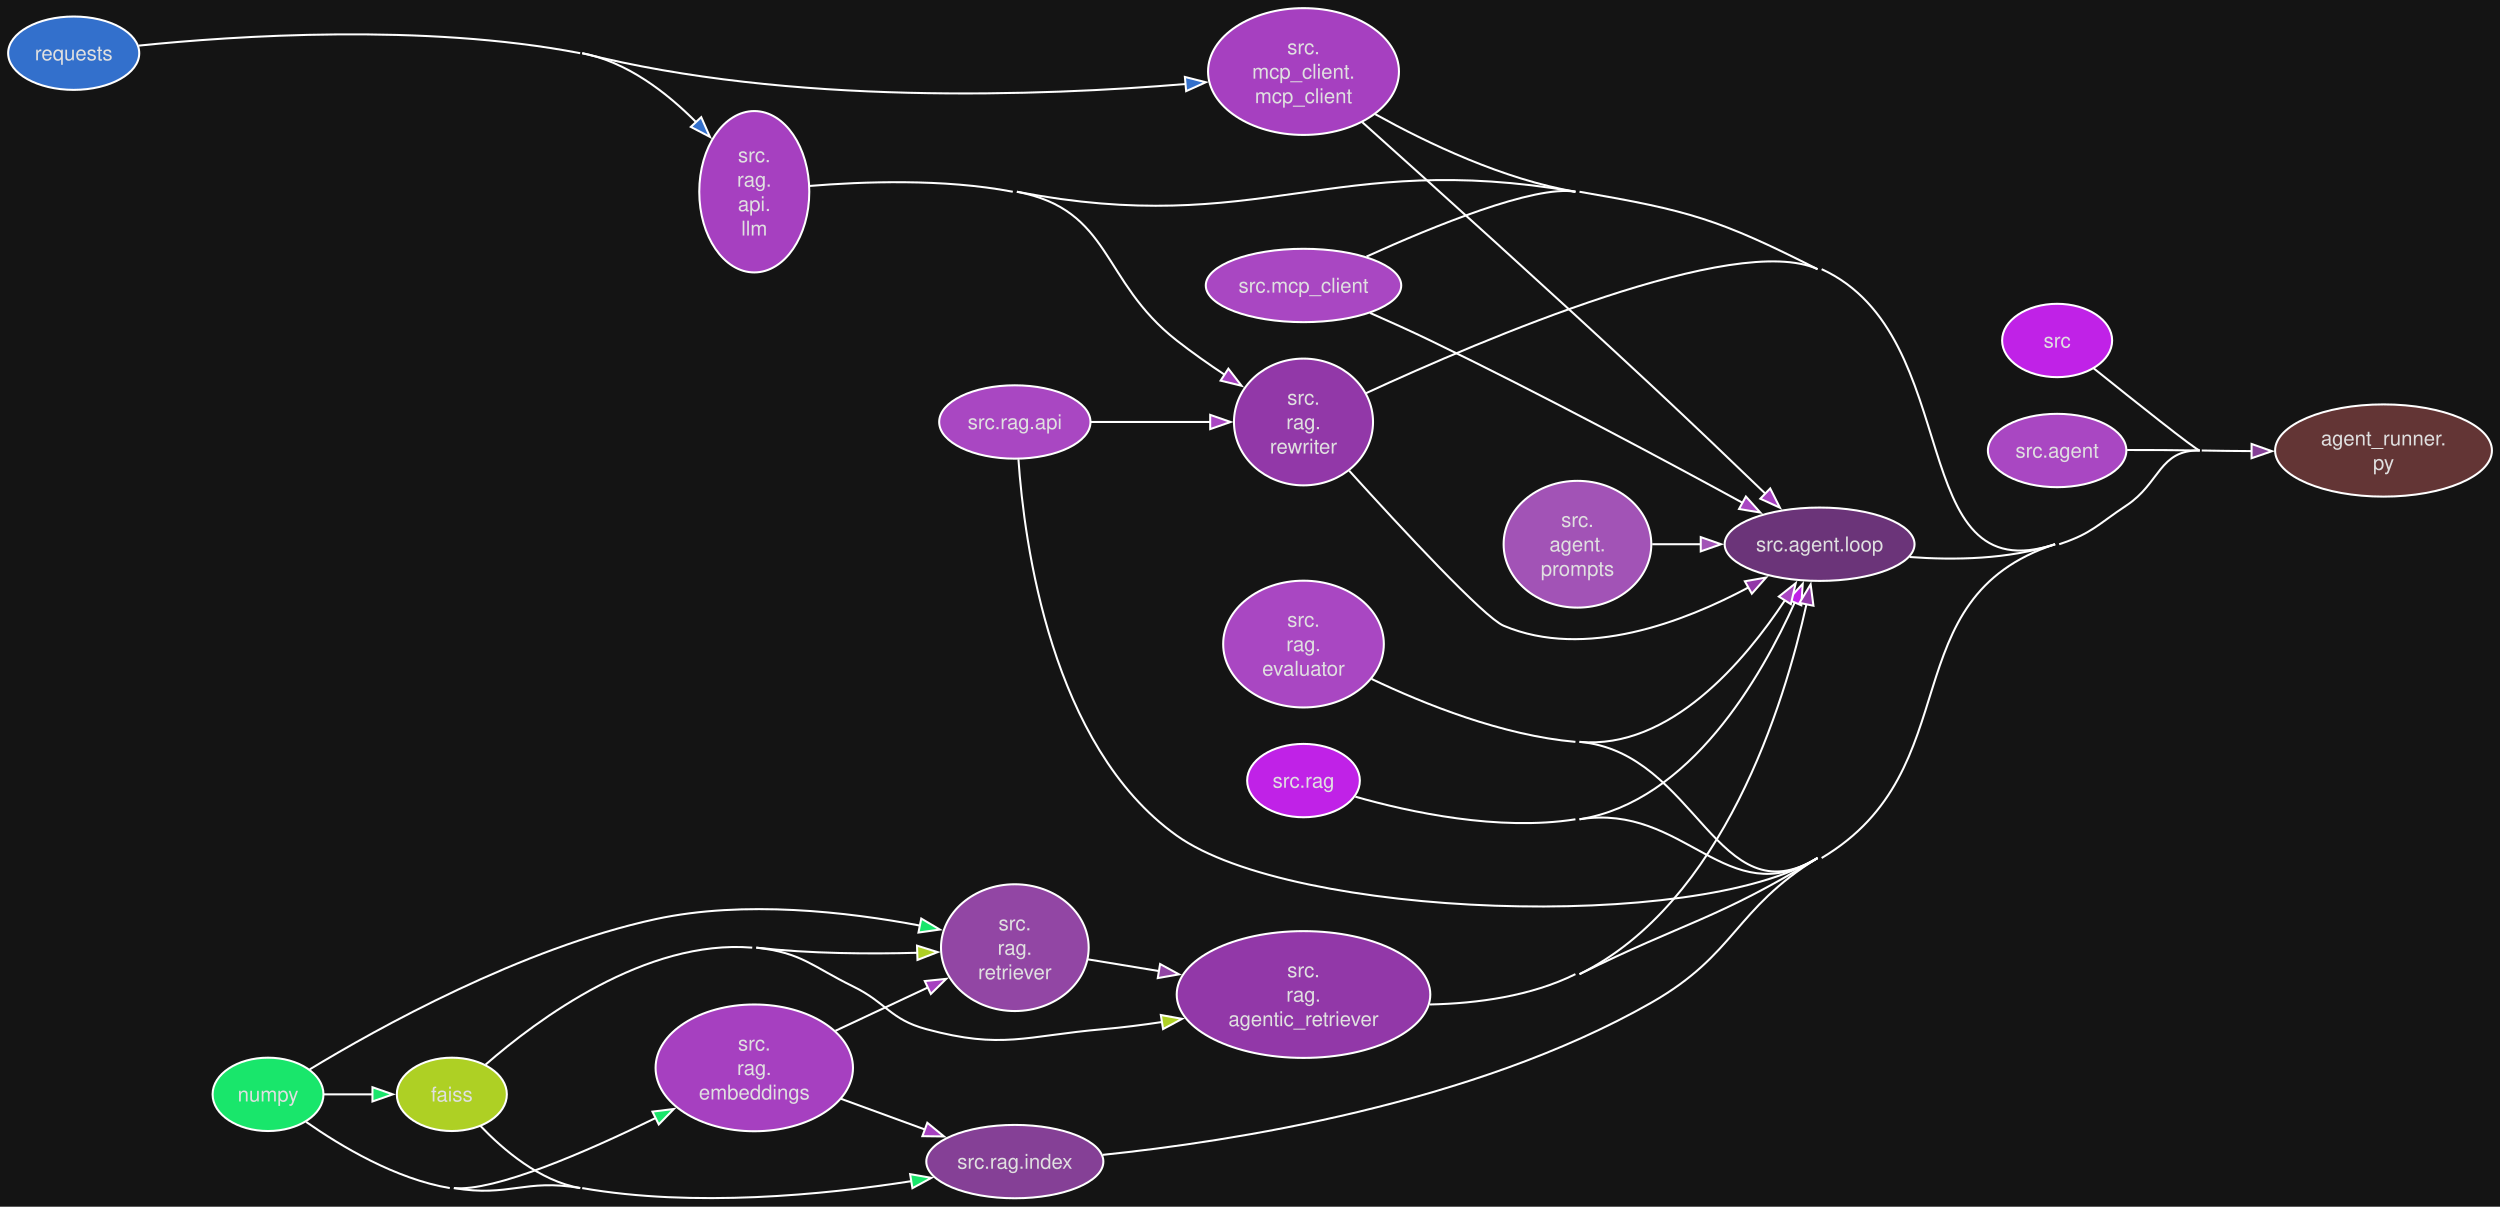
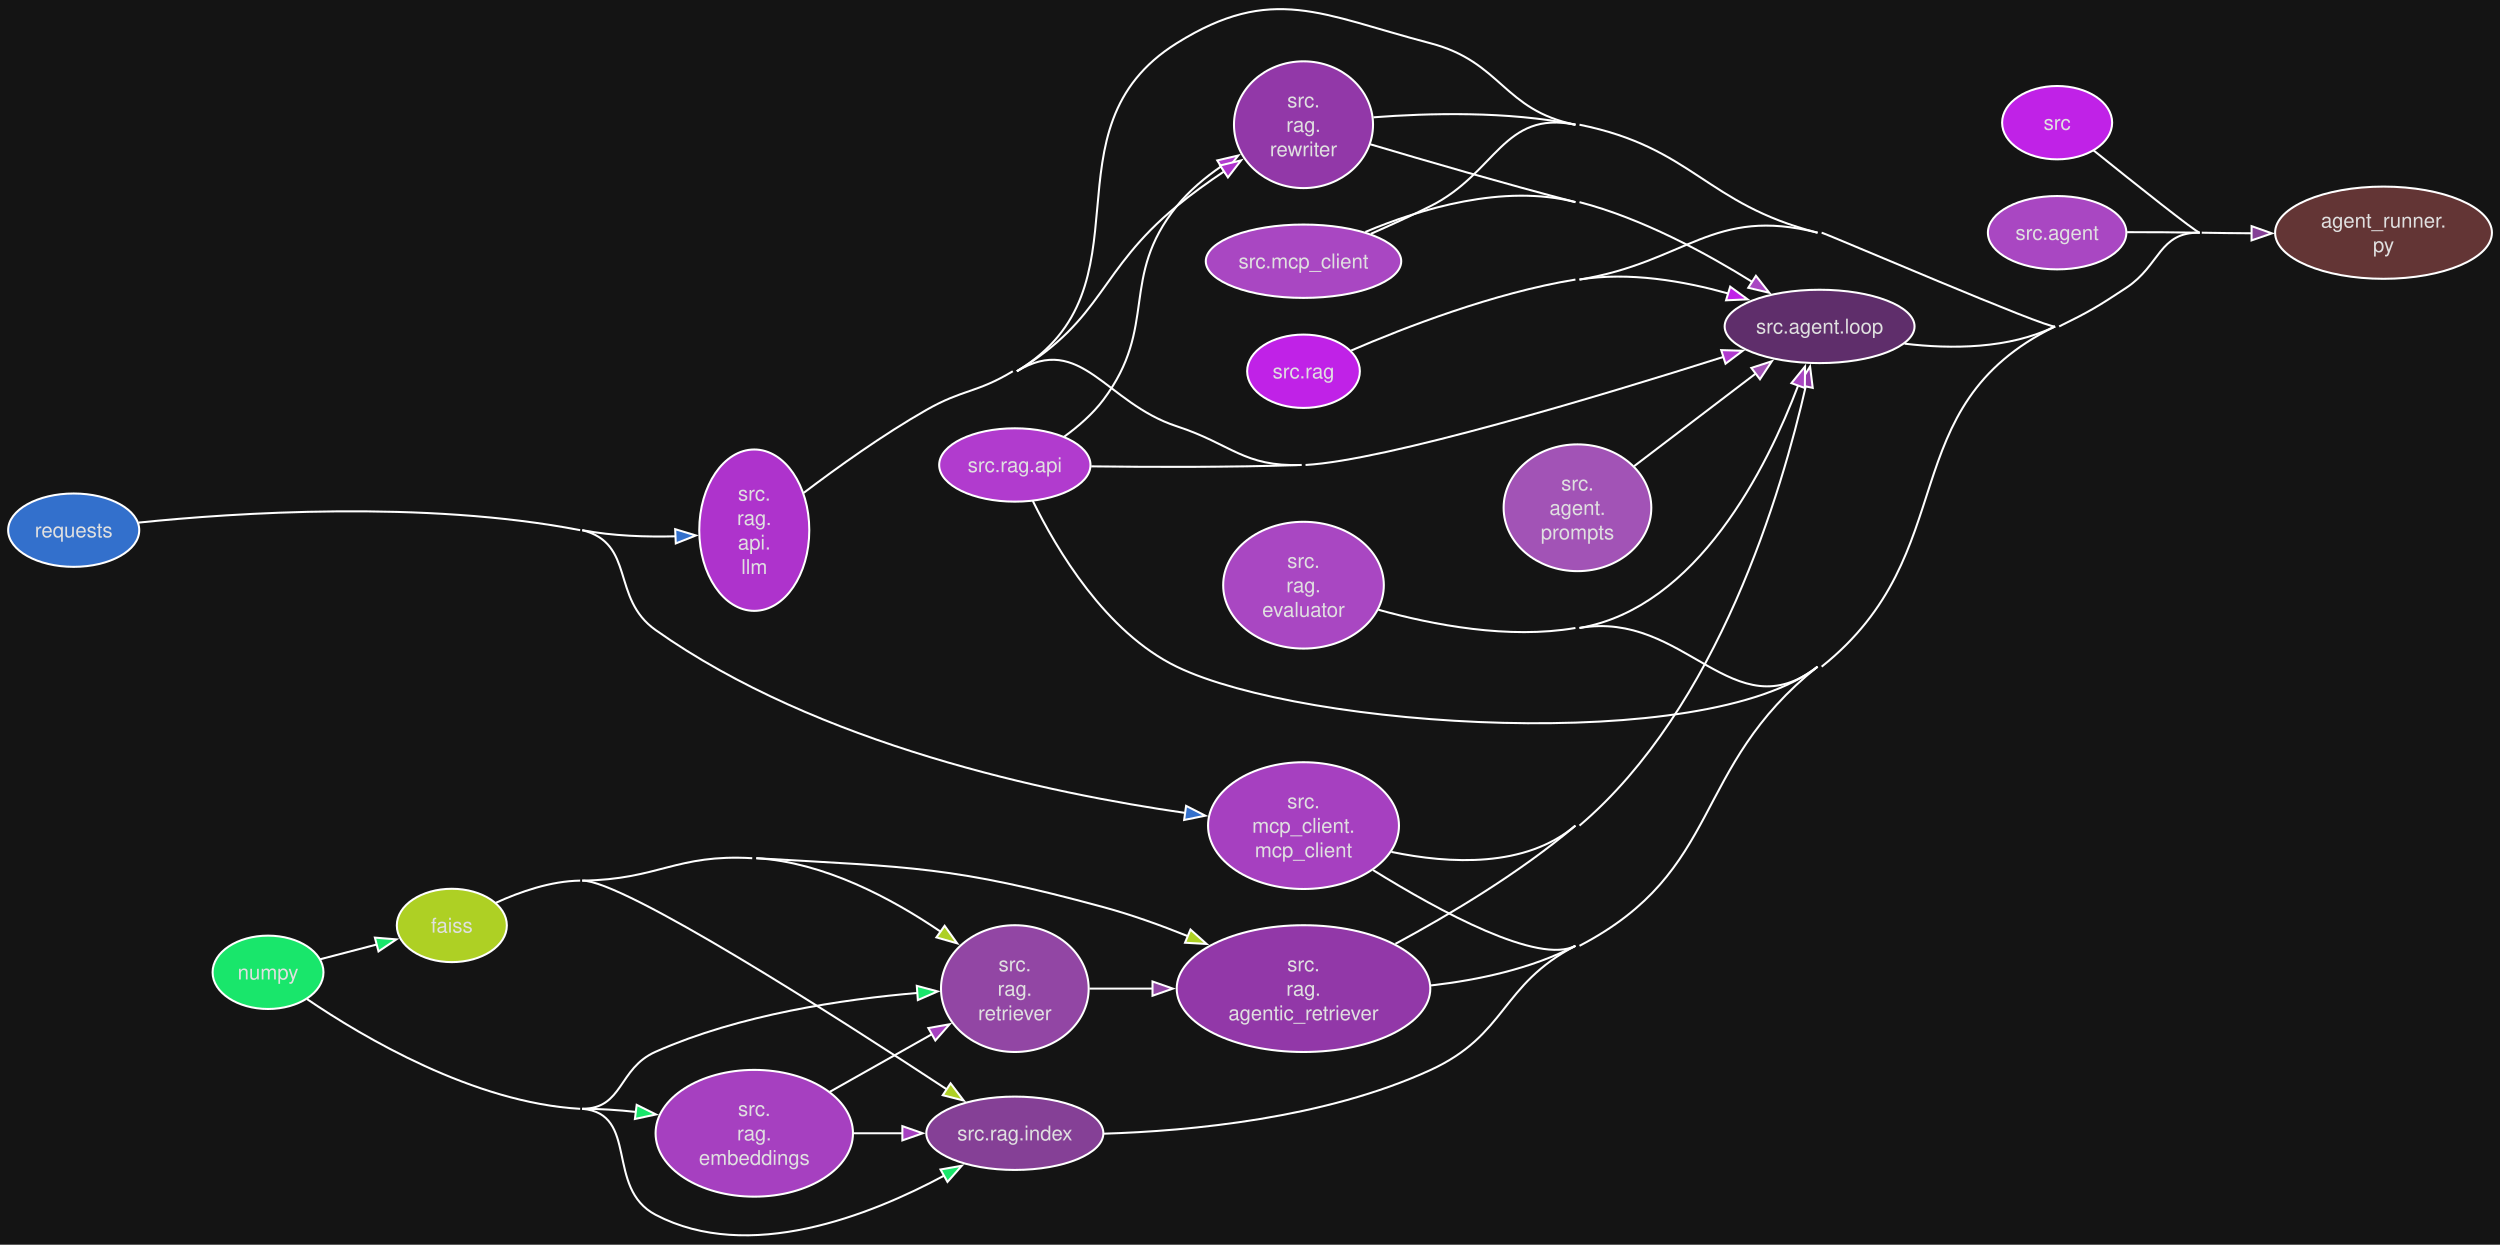
- <svg xmlns="http://www.w3.org/2000/svg" style="background-color:#141414" width="1227pt" height="592pt" viewBox="0.00 0.00 1227.00 592.00">
-   <g id="graph0" class="graph" transform="scale(1 1) rotate(0) translate(4 588.24)">
+ <svg xmlns="http://www.w3.org/2000/svg" style="background-color:#141414" width="1227pt" height="611pt" viewBox="0.00 0.00 1227.00 611.00">
+   <g id="graph0" class="graph" transform="scale(1 1) rotate(0) translate(4 606.89)">
    <style>.edge&gt;path:hover{stroke-width:8}</style>
-     <polygon fill="#141414" stroke="none" points="-4,4 -4,-588.24 1223.04,-588.24 1223.04,4 -4,4" />
+     <polygon fill="#141414" stroke="none" points="-4,4 -4,-606.89 1223.04,-606.89 1223.04,4 -4,4" />
    <g id="node1" class="node">
      <style>.edge&gt;path:hover{stroke-width:8}</style>
-       <ellipse fill="#633535" stroke="#ffffff" cx="1165.83" cy="-367.13" rx="53.21" ry="22.63" />
-       <text xml:space="preserve" text-anchor="middle" x="1165.83" y="-369.63" font-family="Helvetica,sans-Serif" font-size="10.00" fill="#e0e0e0">agent_runner.</text>
-       <text xml:space="preserve" text-anchor="middle" x="1165.83" y="-357.63" font-family="Helvetica,sans-Serif" font-size="10.00" fill="#e0e0e0">py</text>
+       <ellipse fill="#633535" stroke="#ffffff" cx="1165.83" cy="-492.68" rx="53.21" ry="22.63" />
+       <text xml:space="preserve" text-anchor="middle" x="1165.83" y="-495.18" font-family="Helvetica,sans-Serif" font-size="10.00" fill="#e0e0e0">agent_runner.</text>
+       <text xml:space="preserve" text-anchor="middle" x="1165.83" y="-483.18" font-family="Helvetica,sans-Serif" font-size="10.00" fill="#e0e0e0">py</text>
    </g>
    <g id="node2" class="node">
      <style>.edge&gt;path:hover{stroke-width:8}</style>
-       <ellipse fill="#aed024" stroke="#ffffff" cx="217.76" cy="-51.13" rx="27" ry="18" />
-       <text xml:space="preserve" text-anchor="middle" x="217.76" y="-47.63" font-family="Helvetica,sans-Serif" font-size="10.00" fill="#e0e0e0">faiss</text>
+       <ellipse fill="#aed024" stroke="#ffffff" cx="217.76" cy="-152.68" rx="27" ry="18" />
+       <text xml:space="preserve" text-anchor="middle" x="217.76" y="-149.18" font-family="Helvetica,sans-Serif" font-size="10.00" fill="#e0e0e0">faiss</text>
    </g>
    <g id="node12" class="node">
      <style>.edge&gt;path:hover{stroke-width:8}</style>
-       <ellipse fill="#9238a8" stroke="#ffffff" cx="635.76" cy="-100.13" rx="62.23" ry="31.11" />
-       <text xml:space="preserve" text-anchor="middle" x="635.76" y="-108.63" font-family="Helvetica,sans-Serif" font-size="10.00" fill="#e0e0e0">src.</text>
-       <text xml:space="preserve" text-anchor="middle" x="635.76" y="-96.63" font-family="Helvetica,sans-Serif" font-size="10.00" fill="#e0e0e0">rag.</text>
-       <text xml:space="preserve" text-anchor="middle" x="635.76" y="-84.63" font-family="Helvetica,sans-Serif" font-size="10.00" fill="#e0e0e0">agentic_retriever</text>
+       <ellipse fill="#9238a8" stroke="#ffffff" cx="635.76" cy="-121.68" rx="62.23" ry="31.11" />
+       <text xml:space="preserve" text-anchor="middle" x="635.76" y="-130.18" font-family="Helvetica,sans-Serif" font-size="10.00" fill="#e0e0e0">src.</text>
+       <text xml:space="preserve" text-anchor="middle" x="635.76" y="-118.18" font-family="Helvetica,sans-Serif" font-size="10.00" fill="#e0e0e0">rag.</text>
+       <text xml:space="preserve" text-anchor="middle" x="635.76" y="-106.18" font-family="Helvetica,sans-Serif" font-size="10.00" fill="#e0e0e0">agentic_retriever</text>
    </g>
    <g id="edge1" class="edge">
      <style>.edge&gt;path:hover{stroke-width:8}</style>
-       <path fill="none" stroke="#ffffff" d="M367.2,-123.13C389.77,-120.56 394.23,-114.1 414.64,-104.13 431.28,-95.99 432.76,-87.96 450.64,-83.13 487.92,-73.05 499.06,-79.79 537.53,-83.13 546.92,-83.94 556.76,-85.19 566.42,-86.65" />
-       <polygon fill="#aed024" stroke="#ffffff" points="565.73,-90.08 576.16,-88.2 566.83,-83.17 565.73,-90.08" />
-       <path fill="none" stroke="#ffffff" d="M234.26,-65.67C259.75,-87.92 312.97,-127.45 365.2,-123.13" />
+       <path fill="none" stroke="#ffffff" d="M367.2,-185.68C443.52,-181.24 463.75,-181.72 537.53,-161.68 551.29,-157.95 565.71,-152.77 579.1,-147.37" />
+       <polygon fill="#aed024" stroke="#ffffff" points="580.29,-150.67 588.18,-143.6 577.61,-144.2 580.29,-150.67" />
    </g>
    <g id="node17" class="node">
      <style>.edge&gt;path:hover{stroke-width:8}</style>
-       <ellipse fill="#854096" stroke="#ffffff" cx="494.08" cy="-18.13" rx="43.45" ry="18" />
-       <text xml:space="preserve" text-anchor="middle" x="494.08" y="-14.63" font-family="Helvetica,sans-Serif" font-size="10.00" fill="#e0e0e0">src.rag.index</text>
+       <ellipse fill="#854096" stroke="#ffffff" cx="494.08" cy="-50.68" rx="43.45" ry="18" />
+       <text xml:space="preserve" text-anchor="middle" x="494.08" y="-47.18" font-family="Helvetica,sans-Serif" font-size="10.00" fill="#e0e0e0">src.rag.index</text>
    </g>
    <g id="edge2" class="edge">
      <style>.edge&gt;path:hover{stroke-width:8}</style>
-       <path fill="none" stroke="#ffffff" d="M231.67,-35.78C243.08,-23.8 260.96,-8.6 280.76,-5.13" />
+       <path fill="none" stroke="#ffffff" d="M239.36,-163.8C251.13,-169.17 266.37,-174.5 280.76,-174.68" />
+       <path fill="none" stroke="#ffffff" d="M281.76,-174.68C301.78,-174.94 406.66,-107.75 460.75,-72.18" />
+       <polygon fill="#aed024" stroke="#ffffff" points="462.54,-75.19 468.96,-66.76 458.69,-69.35 462.54,-75.19" />
    </g>
    <g id="node18" class="node">
      <style>.edge&gt;path:hover{stroke-width:8}</style>
-       <ellipse fill="#9246a4" stroke="#ffffff" cx="494.08" cy="-123.13" rx="36.24" ry="31.11" />
-       <text xml:space="preserve" text-anchor="middle" x="494.08" y="-131.63" font-family="Helvetica,sans-Serif" font-size="10.00" fill="#e0e0e0">src.</text>
-       <text xml:space="preserve" text-anchor="middle" x="494.08" y="-119.63" font-family="Helvetica,sans-Serif" font-size="10.00" fill="#e0e0e0">rag.</text>
-       <text xml:space="preserve" text-anchor="middle" x="494.08" y="-107.63" font-family="Helvetica,sans-Serif" font-size="10.00" fill="#e0e0e0">retriever</text>
+       <ellipse fill="#9246a4" stroke="#ffffff" cx="494.08" cy="-121.68" rx="36.24" ry="31.11" />
+       <text xml:space="preserve" text-anchor="middle" x="494.08" y="-130.18" font-family="Helvetica,sans-Serif" font-size="10.00" fill="#e0e0e0">src.</text>
+       <text xml:space="preserve" text-anchor="middle" x="494.08" y="-118.18" font-family="Helvetica,sans-Serif" font-size="10.00" fill="#e0e0e0">rag.</text>
+       <text xml:space="preserve" text-anchor="middle" x="494.08" y="-106.18" font-family="Helvetica,sans-Serif" font-size="10.00" fill="#e0e0e0">retriever</text>
    </g>
    <g id="edge3" class="edge">
      <style>.edge&gt;path:hover{stroke-width:8}</style>
-       <path fill="none" stroke="#ffffff" d="M367.2,-123.13C393.33,-120.15 422.7,-119.97 446.5,-120.62" />
-       <polygon fill="#aed024" stroke="#ffffff" points="446.07,-124.11 456.18,-120.94 446.3,-117.11 446.07,-124.11" />
+       <path fill="none" stroke="#ffffff" d="M367.2,-185.68C400.33,-183.75 433.62,-165.97 457.63,-149.64" />
+       <polygon fill="#aed024" stroke="#ffffff" points="459.62,-152.52 465.77,-143.9 455.58,-146.81 459.62,-152.52" />
+       <path fill="none" stroke="#ffffff" d="M281.76,-174.68C319.17,-175.17 327.86,-187.86 365.2,-185.68" />
    </g>
    <g id="node3" class="node">
      <style>.edge&gt;path:hover{stroke-width:8}</style>
-       <ellipse fill="#19e66b" stroke="#ffffff" cx="127.55" cy="-51.13" rx="27.21" ry="18" />
-       <text xml:space="preserve" text-anchor="middle" x="127.55" y="-47.63" font-family="Helvetica,sans-Serif" font-size="10.00" fill="#e0e0e0">numpy</text>
+       <ellipse fill="#19e66b" stroke="#ffffff" cx="127.55" cy="-129.68" rx="27.21" ry="18" />
+       <text xml:space="preserve" text-anchor="middle" x="127.55" y="-126.18" font-family="Helvetica,sans-Serif" font-size="10.00" fill="#e0e0e0">numpy</text>
    </g>
    <g id="edge4" class="edge">
      <style>.edge&gt;path:hover{stroke-width:8}</style>
-       <path fill="none" stroke="#ffffff" d="M155.02,-51.13C162.52,-51.13 170.84,-51.13 178.87,-51.13" />
-       <polygon fill="#19e66b" stroke="#ffffff" points="178.8,-54.63 188.8,-51.13 178.8,-47.63 178.8,-54.63" />
+       <path fill="none" stroke="#ffffff" d="M153.13,-136.09C161.75,-138.34 171.63,-140.92 180.98,-143.35" />
+       <polygon fill="#19e66b" stroke="#ffffff" points="179.99,-146.71 190.55,-145.85 181.76,-139.94 179.99,-146.71" />
    </g>
    <g id="node15" class="node">
      <style>.edge&gt;path:hover{stroke-width:8}</style>
-       <ellipse fill="#a640c0" stroke="#ffffff" cx="366.2" cy="-64.13" rx="48.44" ry="31.11" />
-       <text xml:space="preserve" text-anchor="middle" x="366.2" y="-72.63" font-family="Helvetica,sans-Serif" font-size="10.00" fill="#e0e0e0">src.</text>
-       <text xml:space="preserve" text-anchor="middle" x="366.2" y="-60.63" font-family="Helvetica,sans-Serif" font-size="10.00" fill="#e0e0e0">rag.</text>
-       <text xml:space="preserve" text-anchor="middle" x="366.2" y="-48.63" font-family="Helvetica,sans-Serif" font-size="10.00" fill="#e0e0e0">embeddings</text>
+       <ellipse fill="#a640c0" stroke="#ffffff" cx="366.2" cy="-50.68" rx="48.44" ry="31.11" />
+       <text xml:space="preserve" text-anchor="middle" x="366.2" y="-59.18" font-family="Helvetica,sans-Serif" font-size="10.00" fill="#e0e0e0">src.</text>
+       <text xml:space="preserve" text-anchor="middle" x="366.2" y="-47.18" font-family="Helvetica,sans-Serif" font-size="10.00" fill="#e0e0e0">rag.</text>
+       <text xml:space="preserve" text-anchor="middle" x="366.2" y="-35.18" font-family="Helvetica,sans-Serif" font-size="10.00" fill="#e0e0e0">embeddings</text>
    </g>
    <g id="edge5" class="edge">
      <style>.edge&gt;path:hover{stroke-width:8}</style>
-       <path fill="none" stroke="#ffffff" d="M218.76,-5.13C238.64,-3.32 283.29,-22.66 318.09,-39.68" />
-       <polygon fill="#19e66b" stroke="#ffffff" points="316.21,-42.65 326.72,-43.95 319.32,-36.37 316.21,-42.65" />
+       <path fill="none" stroke="#ffffff" d="M281.76,-62.68C290.31,-62.72 299.3,-62.11 308.09,-61.16" />
+       <polygon fill="#19e66b" stroke="#ffffff" points="308.48,-64.63 317.96,-59.91 307.61,-57.69 308.48,-64.63" />
    </g>
    <g id="edge6" class="edge">
      <style>.edge&gt;path:hover{stroke-width:8}</style>
-       <path fill="none" stroke="#ffffff" d="M146.25,-37.6C163.25,-25.7 190.19,-9.59 216.76,-5.13" />
-       <path fill="none" stroke="#ffffff" d="M218.76,-5.13C245.94,-0.56 253.62,-9.89 280.76,-5.13" />
-       <path fill="none" stroke="#ffffff" d="M281.76,-5.13C336.48,4.48 400.25,-1.79 443.31,-8.53" />
-       <polygon fill="#19e66b" stroke="#ffffff" points="442.68,-11.98 453.11,-10.15 443.81,-5.07 442.68,-11.98" />
+       <path fill="none" stroke="#ffffff" d="M281.76,-62.68C309.78,-60.36 292.87,-23.73 317.76,-10.68 363.39,13.22 423.03,-10.3 459.66,-30.05" />
+       <polygon fill="#19e66b" stroke="#ffffff" points="457.6,-32.9 468.04,-34.74 461.02,-26.8 457.6,-32.9" />
+       <path fill="none" stroke="#ffffff" d="M146.66,-116.55C174.1,-97.89 228.59,-65.61 280.76,-62.68" />
    </g>
    <g id="edge7" class="edge">
      <style>.edge&gt;path:hover{stroke-width:8}</style>
-       <path fill="none" stroke="#ffffff" d="M148.01,-63.39C181.26,-83.54 251.82,-122.84 317.76,-137.13 361.25,-146.54 412.04,-140.7 447.73,-133.92" />
-       <polygon fill="#19e66b" stroke="#ffffff" points="448.16,-137.41 457.27,-132.01 446.78,-130.54 448.16,-137.41" />
+       <path fill="none" stroke="#ffffff" d="M281.76,-62.68C302.03,-62.76 299.24,-82.46 317.76,-90.68 358.93,-108.97 410.04,-116.48 446.43,-119.56" />
+       <polygon fill="#19e66b" stroke="#ffffff" points="445.96,-123.04 456.19,-120.3 446.48,-116.06 445.96,-123.04" />
    </g>
    <g id="node4" class="node">
      <style>.edge&gt;path:hover{stroke-width:8}</style>
-       <ellipse fill="#3370cc" stroke="#ffffff" cx="32.17" cy="-562.13" rx="32.17" ry="18" />
-       <text xml:space="preserve" text-anchor="middle" x="32.17" y="-558.63" font-family="Helvetica,sans-Serif" font-size="10.00" fill="#e0e0e0">requests</text>
+       <ellipse fill="#3370cc" stroke="#ffffff" cx="32.17" cy="-346.68" rx="32.17" ry="18" />
+       <text xml:space="preserve" text-anchor="middle" x="32.17" y="-343.18" font-family="Helvetica,sans-Serif" font-size="10.00" fill="#e0e0e0">requests</text>
    </g>
    <g id="node10" class="node">
      <style>.edge&gt;path:hover{stroke-width:8}</style>
-       <ellipse fill="#a640c0" stroke="#ffffff" cx="635.76" cy="-553.13" rx="46.85" ry="31.11" />
-       <text xml:space="preserve" text-anchor="middle" x="635.76" y="-561.63" font-family="Helvetica,sans-Serif" font-size="10.00" fill="#e0e0e0">src.</text>
-       <text xml:space="preserve" text-anchor="middle" x="635.76" y="-549.63" font-family="Helvetica,sans-Serif" font-size="10.00" fill="#e0e0e0">mcp_client.</text>
-       <text xml:space="preserve" text-anchor="middle" x="635.76" y="-537.63" font-family="Helvetica,sans-Serif" font-size="10.00" fill="#e0e0e0">mcp_client</text>
+       <ellipse fill="#a640c0" stroke="#ffffff" cx="635.76" cy="-201.68" rx="46.85" ry="31.11" />
+       <text xml:space="preserve" text-anchor="middle" x="635.76" y="-210.18" font-family="Helvetica,sans-Serif" font-size="10.00" fill="#e0e0e0">src.</text>
+       <text xml:space="preserve" text-anchor="middle" x="635.76" y="-198.18" font-family="Helvetica,sans-Serif" font-size="10.00" fill="#e0e0e0">mcp_client.</text>
+       <text xml:space="preserve" text-anchor="middle" x="635.76" y="-186.18" font-family="Helvetica,sans-Serif" font-size="10.00" fill="#e0e0e0">mcp_client</text>
    </g>
    <g id="edge8" class="edge">
      <style>.edge&gt;path:hover{stroke-width:8}</style>
-       <path fill="none" stroke="#ffffff" d="M281.76,-562.13C383.68,-536.42 507.42,-541.11 578.03,-547.01" />
-       <polygon fill="#3370cc" stroke="#ffffff" points="577.54,-550.48 587.81,-547.87 578.16,-543.51 577.54,-550.48" />
+       <path fill="none" stroke="#ffffff" d="M64.02,-350.4C111.21,-355.24 203.95,-361.49 280.76,-346.68" />
+       <path fill="none" stroke="#ffffff" d="M281.76,-346.68C307.97,-340.08 295.7,-313.29 317.76,-297.68 397.31,-241.42 510.43,-217.58 577.83,-207.89" />
+       <polygon fill="#3370cc" stroke="#ffffff" points="578.13,-211.38 587.56,-206.55 577.17,-204.45 578.13,-211.38" />
    </g>
    <g id="node14" class="node">
      <style>.edge&gt;path:hover{stroke-width:8}</style>
-       <ellipse fill="#a640c0" stroke="#ffffff" cx="366.2" cy="-494.13" rx="27" ry="39.6" />
-       <text xml:space="preserve" text-anchor="middle" x="366.2" y="-508.63" font-family="Helvetica,sans-Serif" font-size="10.00" fill="#e0e0e0">src.</text>
-       <text xml:space="preserve" text-anchor="middle" x="366.2" y="-496.63" font-family="Helvetica,sans-Serif" font-size="10.00" fill="#e0e0e0">rag.</text>
-       <text xml:space="preserve" text-anchor="middle" x="366.2" y="-484.63" font-family="Helvetica,sans-Serif" font-size="10.00" fill="#e0e0e0">api.</text>
-       <text xml:space="preserve" text-anchor="middle" x="366.2" y="-472.63" font-family="Helvetica,sans-Serif" font-size="10.00" fill="#e0e0e0">llm</text>
+       <ellipse fill="#ae33cc" stroke="#ffffff" cx="366.2" cy="-346.68" rx="27" ry="39.6" />
+       <text xml:space="preserve" text-anchor="middle" x="366.2" y="-361.18" font-family="Helvetica,sans-Serif" font-size="10.00" fill="#e0e0e0">src.</text>
+       <text xml:space="preserve" text-anchor="middle" x="366.2" y="-349.18" font-family="Helvetica,sans-Serif" font-size="10.00" fill="#e0e0e0">rag.</text>
+       <text xml:space="preserve" text-anchor="middle" x="366.2" y="-337.18" font-family="Helvetica,sans-Serif" font-size="10.00" fill="#e0e0e0">api.</text>
+       <text xml:space="preserve" text-anchor="middle" x="366.2" y="-325.18" font-family="Helvetica,sans-Serif" font-size="10.00" fill="#e0e0e0">llm</text>
    </g>
    <g id="edge9" class="edge">
      <style>.edge&gt;path:hover{stroke-width:8}</style>
-       <path fill="none" stroke="#ffffff" d="M281.76,-562.13C303.59,-557.92 323.15,-542.94 337.84,-528.1" />
-       <polygon fill="#3370cc" stroke="#ffffff" points="340.16,-530.74 344.44,-521.05 335.05,-525.96 340.16,-530.74" />
-       <path fill="none" stroke="#ffffff" d="M64.02,-565.84C111.21,-570.68 203.95,-576.93 280.76,-562.13" />
+       <path fill="none" stroke="#ffffff" d="M281.76,-346.68C296.69,-343.81 313.4,-343.29 327.92,-343.68" />
+       <polygon fill="#3370cc" stroke="#ffffff" points="327.37,-347.16 337.52,-344.09 327.68,-340.17 327.37,-347.16" />
    </g>
    <g id="node5" class="node">
      <style>.edge&gt;path:hover{stroke-width:8}</style>
-       <ellipse fill="#c022e7" stroke="#ffffff" cx="1005.64" cy="-421.13" rx="27" ry="18" />
-       <text xml:space="preserve" text-anchor="middle" x="1005.64" y="-417.63" font-family="Helvetica,sans-Serif" font-size="10.00" fill="#e0e0e0">src</text>
+       <ellipse fill="#c022e7" stroke="#ffffff" cx="1005.64" cy="-546.68" rx="27" ry="18" />
+       <text xml:space="preserve" text-anchor="middle" x="1005.64" y="-543.18" font-family="Helvetica,sans-Serif" font-size="10.00" fill="#e0e0e0">src</text>
    </g>
    <g id="edge10" class="edge">
      <style>.edge&gt;path:hover{stroke-width:8}</style>
-       <path fill="none" stroke="#ffffff" d="M1023.52,-407.51C1043.41,-391.52 1073.98,-367.16 1075.62,-367.13" />
+       <path fill="none" stroke="#ffffff" d="M1023.52,-533.07C1043.41,-517.08 1073.98,-492.72 1075.62,-492.68" />
    </g>
    <g id="node6" class="node">
      <style>.edge&gt;path:hover{stroke-width:8}</style>
-       <ellipse fill="#a947c2" stroke="#ffffff" cx="1005.64" cy="-367.13" rx="33.98" ry="18" />
-       <text xml:space="preserve" text-anchor="middle" x="1005.64" y="-363.63" font-family="Helvetica,sans-Serif" font-size="10.00" fill="#e0e0e0">src.agent</text>
+       <ellipse fill="#a947c2" stroke="#ffffff" cx="1005.64" cy="-492.68" rx="33.98" ry="18" />
+       <text xml:space="preserve" text-anchor="middle" x="1005.64" y="-489.18" font-family="Helvetica,sans-Serif" font-size="10.00" fill="#e0e0e0">src.agent</text>
    </g>
    <g id="edge11" class="edge">
      <style>.edge&gt;path:hover{stroke-width:8}</style>
-       <path fill="none" stroke="#ffffff" d="M1039.97,-367.38C1051.29,-367.4 1064.01,-367.35 1075.62,-367.13" />
+       <path fill="none" stroke="#ffffff" d="M1039.97,-492.94C1051.29,-492.96 1064.01,-492.9 1075.62,-492.68" />
    </g>
    <g id="node7" class="node">
      <style>.edge&gt;path:hover{stroke-width:8}</style>
-       <ellipse fill="#6b3479" stroke="#ffffff" cx="889.06" cy="-321.13" rx="46.6" ry="18" />
-       <text xml:space="preserve" text-anchor="middle" x="889.06" y="-317.63" font-family="Helvetica,sans-Serif" font-size="10.00" fill="#e0e0e0">src.agent.loop</text>
+       <ellipse fill="#5f2e6b" stroke="#ffffff" cx="889.06" cy="-446.68" rx="46.6" ry="18" />
+       <text xml:space="preserve" text-anchor="middle" x="889.06" y="-443.18" font-family="Helvetica,sans-Serif" font-size="10.00" fill="#e0e0e0">src.agent.loop</text>
    </g>
    <g id="edge12" class="edge">
      <style>.edge&gt;path:hover{stroke-width:8}</style>
-       <path fill="none" stroke="#ffffff" d="M933.24,-314.86C955.14,-313.23 981.86,-313.67 1004.64,-321.13" />
+       <path fill="none" stroke="#ffffff" d="M930.74,-438.22C953.58,-435.48 981.96,-435.57 1004.64,-446.68" />
    </g>
    <g id="node8" class="node">
      <style>.edge&gt;path:hover{stroke-width:8}</style>
-       <ellipse fill="#a253b6" stroke="#ffffff" cx="770.22" cy="-321.13" rx="36.24" ry="31.11" />
-       <text xml:space="preserve" text-anchor="middle" x="770.22" y="-329.63" font-family="Helvetica,sans-Serif" font-size="10.00" fill="#e0e0e0">src.</text>
-       <text xml:space="preserve" text-anchor="middle" x="770.22" y="-317.63" font-family="Helvetica,sans-Serif" font-size="10.00" fill="#e0e0e0">agent.</text>
-       <text xml:space="preserve" text-anchor="middle" x="770.22" y="-305.63" font-family="Helvetica,sans-Serif" font-size="10.00" fill="#e0e0e0">prompts</text>
+       <ellipse fill="#a253b6" stroke="#ffffff" cx="770.22" cy="-357.68" rx="36.24" ry="31.11" />
+       <text xml:space="preserve" text-anchor="middle" x="770.22" y="-366.18" font-family="Helvetica,sans-Serif" font-size="10.00" fill="#e0e0e0">src.</text>
+       <text xml:space="preserve" text-anchor="middle" x="770.22" y="-354.18" font-family="Helvetica,sans-Serif" font-size="10.00" fill="#e0e0e0">agent.</text>
+       <text xml:space="preserve" text-anchor="middle" x="770.22" y="-342.18" font-family="Helvetica,sans-Serif" font-size="10.00" fill="#e0e0e0">prompts</text>
    </g>
    <g id="edge13" class="edge">
      <style>.edge&gt;path:hover{stroke-width:8}</style>
-       <path fill="none" stroke="#ffffff" d="M806.91,-321.13C814.48,-321.13 822.66,-321.13 830.81,-321.13" />
-       <polygon fill="#a253b6" stroke="#ffffff" points="830.72,-324.63 840.72,-321.13 830.72,-317.63 830.72,-324.63" />
+       <path fill="none" stroke="#ffffff" d="M798.03,-378.1C815.89,-391.71 839.41,-409.62 857.93,-423.73" />
+       <polygon fill="#a253b6" stroke="#ffffff" points="855.55,-426.32 865.63,-429.59 859.79,-420.75 855.55,-426.32" />
    </g>
    <g id="node9" class="node">
      <style>.edge&gt;path:hover{stroke-width:8}</style>
-       <ellipse fill="#a947c2" stroke="#ffffff" cx="635.76" cy="-448.13" rx="47.96" ry="18" />
-       <text xml:space="preserve" text-anchor="middle" x="635.76" y="-444.63" font-family="Helvetica,sans-Serif" font-size="10.00" fill="#e0e0e0">src.mcp_client</text>
+       <ellipse fill="#a947c2" stroke="#ffffff" cx="635.76" cy="-478.68" rx="47.96" ry="18" />
+       <text xml:space="preserve" text-anchor="middle" x="635.76" y="-475.18" font-family="Helvetica,sans-Serif" font-size="10.00" fill="#e0e0e0">src.mcp_client</text>
    </g>
    <g id="edge14" class="edge">
      <style>.edge&gt;path:hover{stroke-width:8}</style>
-       <path fill="none" stroke="#ffffff" d="M771.22,-494.13C825.03,-484.84 839.35,-480.79 888.06,-456.13" />
-       <path fill="none" stroke="#ffffff" d="M666.68,-462.32C699.22,-477.08 749.25,-497.57 769.22,-494.13" />
+       <path fill="none" stroke="#ffffff" d="M771.22,-545.68C827.11,-534.37 832.82,-506.83 888.06,-492.68" />
+       <path fill="none" stroke="#ffffff" d="M668.8,-492.12C678.29,-496.29 688.63,-501.01 697.98,-505.68 730.46,-521.92 733.63,-552.89 769.22,-545.68" />
    </g>
    <g id="edge15" class="edge">
      <style>.edge&gt;path:hover{stroke-width:8}</style>
-       <path fill="none" stroke="#ffffff" d="M668.41,-434.66C677.97,-430.46 688.46,-425.72 697.98,-421.13 752,-395.04 813.19,-362.25 851.21,-341.48" />
-       <polygon fill="#a947c2" stroke="#ffffff" points="852.88,-344.56 859.96,-336.69 849.51,-338.42 852.88,-344.56" />
+       <path fill="none" stroke="#ffffff" d="M771.22,-507.68C801.9,-499.73 833.58,-482.52 856.21,-468.41" />
+       <polygon fill="#a947c2" stroke="#ffffff" points="857.81,-471.54 864.35,-463.2 854.04,-465.64 857.81,-471.54" />
+       <path fill="none" stroke="#ffffff" d="M666.11,-493.05C693.06,-504.36 734.01,-516.82 769.22,-507.68" />
    </g>
    <g id="edge16" class="edge">
      <style>.edge&gt;path:hover{stroke-width:8}</style>
-       <path fill="none" stroke="#ffffff" d="M670.94,-532.21C696.83,-517.81 733.87,-500.22 769.22,-494.13" />
+       <path fill="none" stroke="#ffffff" d="M669.9,-179.85C702.89,-159.4 751.13,-133.27 769.22,-142.68" />
    </g>
    <g id="edge17" class="edge">
      <style>.edge&gt;path:hover{stroke-width:8}</style>
-       <path fill="none" stroke="#ffffff" d="M664.59,-528.27C698.37,-498.01 756.97,-445.22 806.46,-399.13 825.51,-381.38 846.77,-361.05 862.8,-345.59" />
-       <polygon fill="#a640c0" stroke="#ffffff" points="864.82,-348.51 869.59,-339.05 859.96,-343.47 864.82,-348.51" />
+       <path fill="none" stroke="#ffffff" d="M678.9,-188.78C707.63,-182.78 744.77,-180.92 769.22,-201.68" />
    </g>
    <g id="node11" class="node">
      <style>.edge&gt;path:hover{stroke-width:8}</style>
-       <ellipse fill="#c022e7" stroke="#ffffff" cx="635.76" cy="-205.13" rx="27.66" ry="18" />
-       <text xml:space="preserve" text-anchor="middle" x="635.76" y="-201.63" font-family="Helvetica,sans-Serif" font-size="10.00" fill="#e0e0e0">src.rag</text>
+       <ellipse fill="#c022e7" stroke="#ffffff" cx="635.76" cy="-424.68" rx="27.66" ry="18" />
+       <text xml:space="preserve" text-anchor="middle" x="635.76" y="-421.18" font-family="Helvetica,sans-Serif" font-size="10.00" fill="#e0e0e0">src.rag</text>
    </g>
    <g id="edge18" class="edge">
      <style>.edge&gt;path:hover{stroke-width:8}</style>
-       <path fill="none" stroke="#ffffff" d="M771.22,-186.13C823.19,-194.34 843.18,-139.68 888.06,-167.13" />
-       <path fill="none" stroke="#ffffff" d="M661.2,-197.22C687.81,-189.65 731.59,-180.17 769.22,-186.13" />
+       <path fill="none" stroke="#ffffff" d="M771.22,-469.68C823.46,-478.19 836.79,-505.81 888.06,-492.68" />
+       <path fill="none" stroke="#ffffff" d="M890.06,-492.68C893.39,-491.83 1001.56,-445.18 1004.64,-446.68" />
    </g>
    <g id="edge19" class="edge">
      <style>.edge&gt;path:hover{stroke-width:8}</style>
-       <path fill="none" stroke="#ffffff" d="M771.22,-186.13C825.42,-194.7 860.53,-255.97 877.04,-292.96" />
-       <polygon fill="#c022e7" stroke="#ffffff" points="873.64,-293.91 880.79,-301.73 880.08,-291.16 873.64,-293.91" />
+       <path fill="none" stroke="#ffffff" d="M771.22,-469.68C795.46,-473.63 822.36,-468.96 844.24,-462.83" />
+       <polygon fill="#c022e7" stroke="#ffffff" points="845.17,-466.2 853.73,-459.96 843.15,-459.5 845.17,-466.2" />
+       <path fill="none" stroke="#ffffff" d="M659.14,-434.85C685.01,-446 729.19,-463.16 769.22,-469.68" />
    </g>
    <g id="edge20" class="edge">
      <style>.edge&gt;path:hover{stroke-width:8}</style>
-       <path fill="none" stroke="#ffffff" d="M697.66,-95.24C721.09,-95.73 747.42,-99.33 769.22,-110.13" />
-       <path fill="none" stroke="#ffffff" d="M771.22,-110.13C823,-135.76 838.77,-136.98 888.06,-167.13" />
+       <path fill="none" stroke="#ffffff" d="M698.35,-123.24C721.6,-125.89 747.64,-131.45 769.22,-142.68" />
    </g>
    <g id="edge21" class="edge">
      <style>.edge&gt;path:hover{stroke-width:8}</style>
-       <path fill="none" stroke="#ffffff" d="M771.22,-110.13C841.77,-145.06 871.71,-242.48 882.64,-291.77" />
-       <polygon fill="#9238a8" stroke="#ffffff" points="879.19,-292.36 884.66,-301.43 886.04,-290.93 879.19,-292.36" />
+       <path fill="none" stroke="#ffffff" d="M771.22,-201.68C839.36,-259.56 870.68,-366.22 882.33,-417.56" />
+       <polygon fill="#9238a8" stroke="#ffffff" points="878.84,-417.99 884.38,-427.02 885.68,-416.51 878.84,-417.99" />
+       <path fill="none" stroke="#ffffff" d="M680.86,-143.65C707.82,-158.17 742.19,-178.73 769.22,-201.68" />
    </g>
    <g id="node13" class="node">
      <style>.edge&gt;path:hover{stroke-width:8}</style>
-       <ellipse fill="#a947c2" stroke="#ffffff" cx="494.08" cy="-381.13" rx="37.13" ry="18" />
-       <text xml:space="preserve" text-anchor="middle" x="494.08" y="-377.63" font-family="Helvetica,sans-Serif" font-size="10.00" fill="#e0e0e0">src.rag.api</text>
+       <ellipse fill="#b13bce" stroke="#ffffff" cx="494.08" cy="-378.68" rx="37.13" ry="18" />
+       <text xml:space="preserve" text-anchor="middle" x="494.08" y="-375.18" font-family="Helvetica,sans-Serif" font-size="10.00" fill="#e0e0e0">src.rag.api</text>
    </g>
    <g id="edge22" class="edge">
      <style>.edge&gt;path:hover{stroke-width:8}</style>
-       <path fill="none" stroke="#ffffff" d="M495.85,-362.84C498.67,-321.72 511.86,-222.12 573.53,-178.13 630.46,-137.51 828.4,-130.64 888.06,-167.13" />
+       <path fill="none" stroke="#ffffff" d="M502.9,-361.05C514.46,-337.44 538.59,-296.58 573.53,-279.68 636.46,-249.26 833.02,-236.6 888.06,-279.68" />
+     </g>
+     <g id="edge23" class="edge">
+       <style>.edge&gt;path:hover{stroke-width:8}</style>
+       <path fill="none" stroke="#ffffff" d="M636.76,-378.68C676.58,-380.97 780.96,-412.43 841.94,-431.75" />
+       <polygon fill="#b13bce" stroke="#ffffff" points="840.77,-435.05 851.36,-434.75 842.89,-428.38 840.77,-435.05" />
+       <path fill="none" stroke="#ffffff" d="M531.56,-378C559.75,-377.64 599.74,-377.49 634.76,-378.68" />
    </g>
    <g id="node19" class="node">
      <style>.edge&gt;path:hover{stroke-width:8}</style>
-       <ellipse fill="#9238a8" stroke="#ffffff" cx="635.76" cy="-381.13" rx="34.12" ry="31.11" />
-       <text xml:space="preserve" text-anchor="middle" x="635.76" y="-389.63" font-family="Helvetica,sans-Serif" font-size="10.00" fill="#e0e0e0">src.</text>
-       <text xml:space="preserve" text-anchor="middle" x="635.76" y="-377.63" font-family="Helvetica,sans-Serif" font-size="10.00" fill="#e0e0e0">rag.</text>
-       <text xml:space="preserve" text-anchor="middle" x="635.76" y="-365.63" font-family="Helvetica,sans-Serif" font-size="10.00" fill="#e0e0e0">rewriter</text>
-     </g>
-     <g id="edge23" class="edge">
-       <style>.edge&gt;path:hover{stroke-width:8}</style>
-       <path fill="none" stroke="#ffffff" d="M531.42,-381.13C549.36,-381.13 571.16,-381.13 590.11,-381.13" />
-       <polygon fill="#a947c2" stroke="#ffffff" points="589.96,-384.63 599.96,-381.13 589.96,-377.63 589.96,-384.63" />
+       <ellipse fill="#9238a8" stroke="#ffffff" cx="635.76" cy="-545.68" rx="34.12" ry="31.11" />
+       <text xml:space="preserve" text-anchor="middle" x="635.76" y="-554.18" font-family="Helvetica,sans-Serif" font-size="10.00" fill="#e0e0e0">src.</text>
+       <text xml:space="preserve" text-anchor="middle" x="635.76" y="-542.18" font-family="Helvetica,sans-Serif" font-size="10.00" fill="#e0e0e0">rag.</text>
+       <text xml:space="preserve" text-anchor="middle" x="635.76" y="-530.18" font-family="Helvetica,sans-Serif" font-size="10.00" fill="#e0e0e0">rewriter</text>
    </g>
    <g id="edge24" class="edge">
      <style>.edge&gt;path:hover{stroke-width:8}</style>
-       <path fill="none" stroke="#ffffff" d="M495.08,-494.13C614.74,-471.15 649.16,-514.84 769.22,-494.13" />
+       <path fill="none" stroke="#ffffff" d="M518.31,-392.57C525.22,-397.59 532.33,-403.74 537.53,-410.68 564.62,-446.81 545.24,-470.49 573.53,-505.68 579.59,-513.22 587.47,-519.82 595.54,-525.36" />
+       <polygon fill="#b13bce" stroke="#ffffff" points="593.42,-528.16 603.74,-530.57 597.18,-522.25 593.42,-528.16" />
    </g>
    <g id="edge25" class="edge">
      <style>.edge&gt;path:hover{stroke-width:8}</style>
-       <path fill="none" stroke="#ffffff" d="M393.51,-496.99C419.17,-499.11 459.17,-500.64 493.08,-494.13" />
-       <path fill="none" stroke="#ffffff" d="M495.08,-494.13C541.86,-485.14 536.03,-450.48 573.53,-421.13 580.92,-415.34 589.15,-409.56 597.12,-404.26" />
-       <polygon fill="#a640c0" stroke="#ffffff" points="598.89,-407.29 605.36,-398.9 595.07,-401.42 598.89,-407.29" />
+       <path fill="none" stroke="#ffffff" d="M495.08,-424.68C563.19,-465.88 506.04,-543.49 573.53,-585.68 620.43,-615 644.47,-599.68 697.98,-585.68 733.11,-576.5 733.63,-552.89 769.22,-545.68" />
    </g>
    <g id="edge26" class="edge">
      <style>.edge&gt;path:hover{stroke-width:8}</style>
-       <path fill="none" stroke="#ffffff" d="M408.77,-48.94C422.1,-44.06 436.89,-38.66 450.31,-33.75" />
-       <polygon fill="#a640c0" stroke="#ffffff" points="451.12,-37.19 459.31,-30.47 448.71,-30.61 451.12,-37.19" />
+       <path fill="none" stroke="#ffffff" d="M390.48,-365.01C406.78,-377.36 429.37,-393.56 450.64,-405.68 468.59,-415.92 475.4,-413.99 493.08,-424.68" />
+       <path fill="none" stroke="#ffffff" d="M495.08,-424.68C526.63,-443.77 538.49,-409.15 573.53,-397.68 600.61,-388.82 606.28,-377.71 634.76,-378.68" />
    </g>
    <g id="edge27" class="edge">
      <style>.edge&gt;path:hover{stroke-width:8}</style>
-       <path fill="none" stroke="#ffffff" d="M406,-82.31C420.41,-89.07 436.82,-96.76 451.48,-103.63" />
-       <polygon fill="#a640c0" stroke="#ffffff" points="449.88,-106.74 460.42,-107.82 452.85,-100.4 449.88,-106.74" />
+       <path fill="none" stroke="#ffffff" d="M495.08,-424.68C537.96,-450.62 534.88,-473.78 573.53,-505.68 580.77,-511.66 588.94,-517.52 596.89,-522.83" />
+       <polygon fill="#ae33cc" stroke="#ffffff" points="594.84,-525.68 605.14,-528.19 598.66,-519.81 594.84,-525.68" />
+     </g>
+     <g id="edge28" class="edge">
+       <style>.edge&gt;path:hover{stroke-width:8}</style>
+       <path fill="none" stroke="#ffffff" d="M414.79,-50.68C422.74,-50.68 431.04,-50.68 439.14,-50.68" />
+       <polygon fill="#a640c0" stroke="#ffffff" points="438.88,-54.18 448.88,-50.68 438.88,-47.18 438.88,-54.18" />
+     </g>
+     <g id="edge29" class="edge">
+       <style>.edge&gt;path:hover{stroke-width:8}</style>
+       <path fill="none" stroke="#ffffff" d="M403.27,-71.03C419.04,-79.92 437.57,-90.37 453.69,-99.47" />
+       <polygon fill="#a640c0" stroke="#ffffff" points="451.62,-102.32 462.05,-104.18 455.06,-96.22 451.62,-102.32" />
    </g>
    <g id="node16" class="node">
      <style>.edge&gt;path:hover{stroke-width:8}</style>
-       <ellipse fill="#a947c2" stroke="#ffffff" cx="635.76" cy="-272.13" rx="39.42" ry="31.11" />
-       <text xml:space="preserve" text-anchor="middle" x="635.76" y="-280.63" font-family="Helvetica,sans-Serif" font-size="10.00" fill="#e0e0e0">src.</text>
-       <text xml:space="preserve" text-anchor="middle" x="635.76" y="-268.63" font-family="Helvetica,sans-Serif" font-size="10.00" fill="#e0e0e0">rag.</text>
-       <text xml:space="preserve" text-anchor="middle" x="635.76" y="-256.63" font-family="Helvetica,sans-Serif" font-size="10.00" fill="#e0e0e0">evaluator</text>
-     </g>
-     <g id="edge28" class="edge">
-       <style>.edge&gt;path:hover{stroke-width:8}</style>
-       <path fill="none" stroke="#ffffff" d="M771.22,-224.13C828.78,-219.04 838.77,-136.98 888.06,-167.13" />
-       <path fill="none" stroke="#ffffff" d="M669.14,-255.02C695.3,-242.54 733.53,-227.28 769.22,-224.13" />
-     </g>
-     <g id="edge29" class="edge">
-       <style>.edge&gt;path:hover{stroke-width:8}</style>
-       <path fill="none" stroke="#ffffff" d="M771.22,-224.13C815.58,-220.21 852.27,-263.69 872.1,-293.72" />
-       <polygon fill="#a947c2" stroke="#ffffff" points="869.05,-295.45 877.35,-302.03 874.96,-291.71 869.05,-295.45" />
+       <ellipse fill="#a947c2" stroke="#ffffff" cx="635.76" cy="-319.68" rx="39.42" ry="31.11" />
+       <text xml:space="preserve" text-anchor="middle" x="635.76" y="-328.18" font-family="Helvetica,sans-Serif" font-size="10.00" fill="#e0e0e0">src.</text>
+       <text xml:space="preserve" text-anchor="middle" x="635.76" y="-316.18" font-family="Helvetica,sans-Serif" font-size="10.00" fill="#e0e0e0">rag.</text>
+       <text xml:space="preserve" text-anchor="middle" x="635.76" y="-304.18" font-family="Helvetica,sans-Serif" font-size="10.00" fill="#e0e0e0">evaluator</text>
    </g>
    <g id="edge30" class="edge">
      <style>.edge&gt;path:hover{stroke-width:8}</style>
-       <path fill="none" stroke="#ffffff" d="M1006.64,-321.13C1022.72,-326.39 1025.5,-330.81 1039.62,-340.13 1056.31,-351.14 1055.62,-367.5 1075.62,-367.13" />
-       <path fill="none" stroke="#ffffff" d="M537.3,-21.45C599.79,-27.91 718.96,-46.23 806.46,-96.13 848.22,-119.94 847.12,-141.92 888.06,-167.13" />
-       <path fill="none" stroke="#ffffff" d="M890.06,-167.13C963.38,-210.74 923.56,-294.59 1004.64,-321.13" />
-       <path fill="none" stroke="#ffffff" d="M1076.62,-367.13C1084.62,-366.97 1093.03,-366.88 1101.35,-366.84" />
-       <polygon fill="#854096" stroke="#ffffff" points="1101.08,-370.34 1111.07,-366.8 1101.06,-363.34 1101.08,-370.34" />
+       <path fill="none" stroke="#ffffff" d="M672.5,-307.63C699.19,-300.18 736.53,-293.03 769.22,-298.68" />
+       <path fill="none" stroke="#ffffff" d="M771.22,-298.68C823.06,-307.65 846.63,-247.26 888.06,-279.68" />
    </g>
    <g id="edge31" class="edge">
      <style>.edge&gt;path:hover{stroke-width:8}</style>
-       <path fill="none" stroke="#ffffff" d="M529.97,-117.38C540.67,-115.62 552.85,-113.61 565.02,-111.61" />
-       <polygon fill="#9246a4" stroke="#ffffff" points="565.37,-115.1 574.67,-110.02 564.23,-108.19 565.37,-115.1" />
+       <path fill="none" stroke="#ffffff" d="M771.22,-298.68C829.18,-308.7 863.34,-377.57 878.56,-417.74" />
+       <polygon fill="#a947c2" stroke="#ffffff" points="875.23,-418.83 881.92,-427.05 881.82,-416.46 875.23,-418.83" />
    </g>
    <g id="edge32" class="edge">
      <style>.edge&gt;path:hover{stroke-width:8}</style>
-       <path fill="none" stroke="#ffffff" d="M890.06,-456.13C961.62,-423.37 929.85,-296.65 1004.64,-321.13" />
-       <path fill="none" stroke="#ffffff" d="M666.33,-395.22C723.65,-421.69 847.8,-474.55 888.06,-456.13" />
+       <path fill="none" stroke="#ffffff" d="M771.22,-142.68C842.2,-179.64 825.5,-229.79 888.06,-279.68" />
+       <path fill="none" stroke="#ffffff" d="M1006.64,-446.68C1021.83,-454.13 1025.5,-456.37 1039.62,-465.68 1056.31,-476.7 1055.62,-493.06 1075.62,-492.68" />
+       <path fill="none" stroke="#ffffff" d="M1076.62,-492.68C1084.62,-492.53 1093.03,-492.44 1101.35,-492.4" />
+       <polygon fill="#854096" stroke="#ffffff" points="1101.08,-495.9 1111.07,-492.36 1101.06,-488.9 1101.08,-495.9" />
+       <path fill="none" stroke="#ffffff" d="M537.82,-50.48C580.27,-51.79 646.32,-58 697.98,-81.68 735.87,-99.06 732.25,-123.44 769.22,-142.68" />
+       <path fill="none" stroke="#ffffff" d="M890.06,-279.68C960.44,-335.81 923.82,-407.07 1004.64,-446.68" />
    </g>
    <g id="edge33" class="edge">
      <style>.edge&gt;path:hover{stroke-width:8}</style>
-       <path fill="none" stroke="#ffffff" d="M658.19,-357.2C683.8,-328.93 724.39,-285.18 733.98,-281.13 773.84,-264.29 822.57,-283 854.42,-300.08" />
-       <polygon fill="#9238a8" stroke="#ffffff" points="852.38,-302.95 862.81,-304.79 855.8,-296.85 852.38,-302.95" />
+       <path fill="none" stroke="#ffffff" d="M530.69,-121.68C540.29,-121.68 551.03,-121.68 561.87,-121.68" />
+       <polygon fill="#9246a4" stroke="#ffffff" points="561.65,-125.18 571.65,-121.68 561.65,-118.18 561.65,-125.18" />
+     </g>
+     <g id="edge34" class="edge">
+       <style>.edge&gt;path:hover{stroke-width:8}</style>
+       <path fill="none" stroke="#ffffff" d="M670.05,-549.31C697.07,-551.39 735.98,-552.42 769.22,-545.68" />
+     </g>
+     <g id="edge35" class="edge">
+       <style>.edge&gt;path:hover{stroke-width:8}</style>
+       <path fill="none" stroke="#ffffff" d="M668.48,-536.09C695.24,-528.12 734.6,-516.67 769.22,-507.68" />
    </g>
  </g>
</svg>
